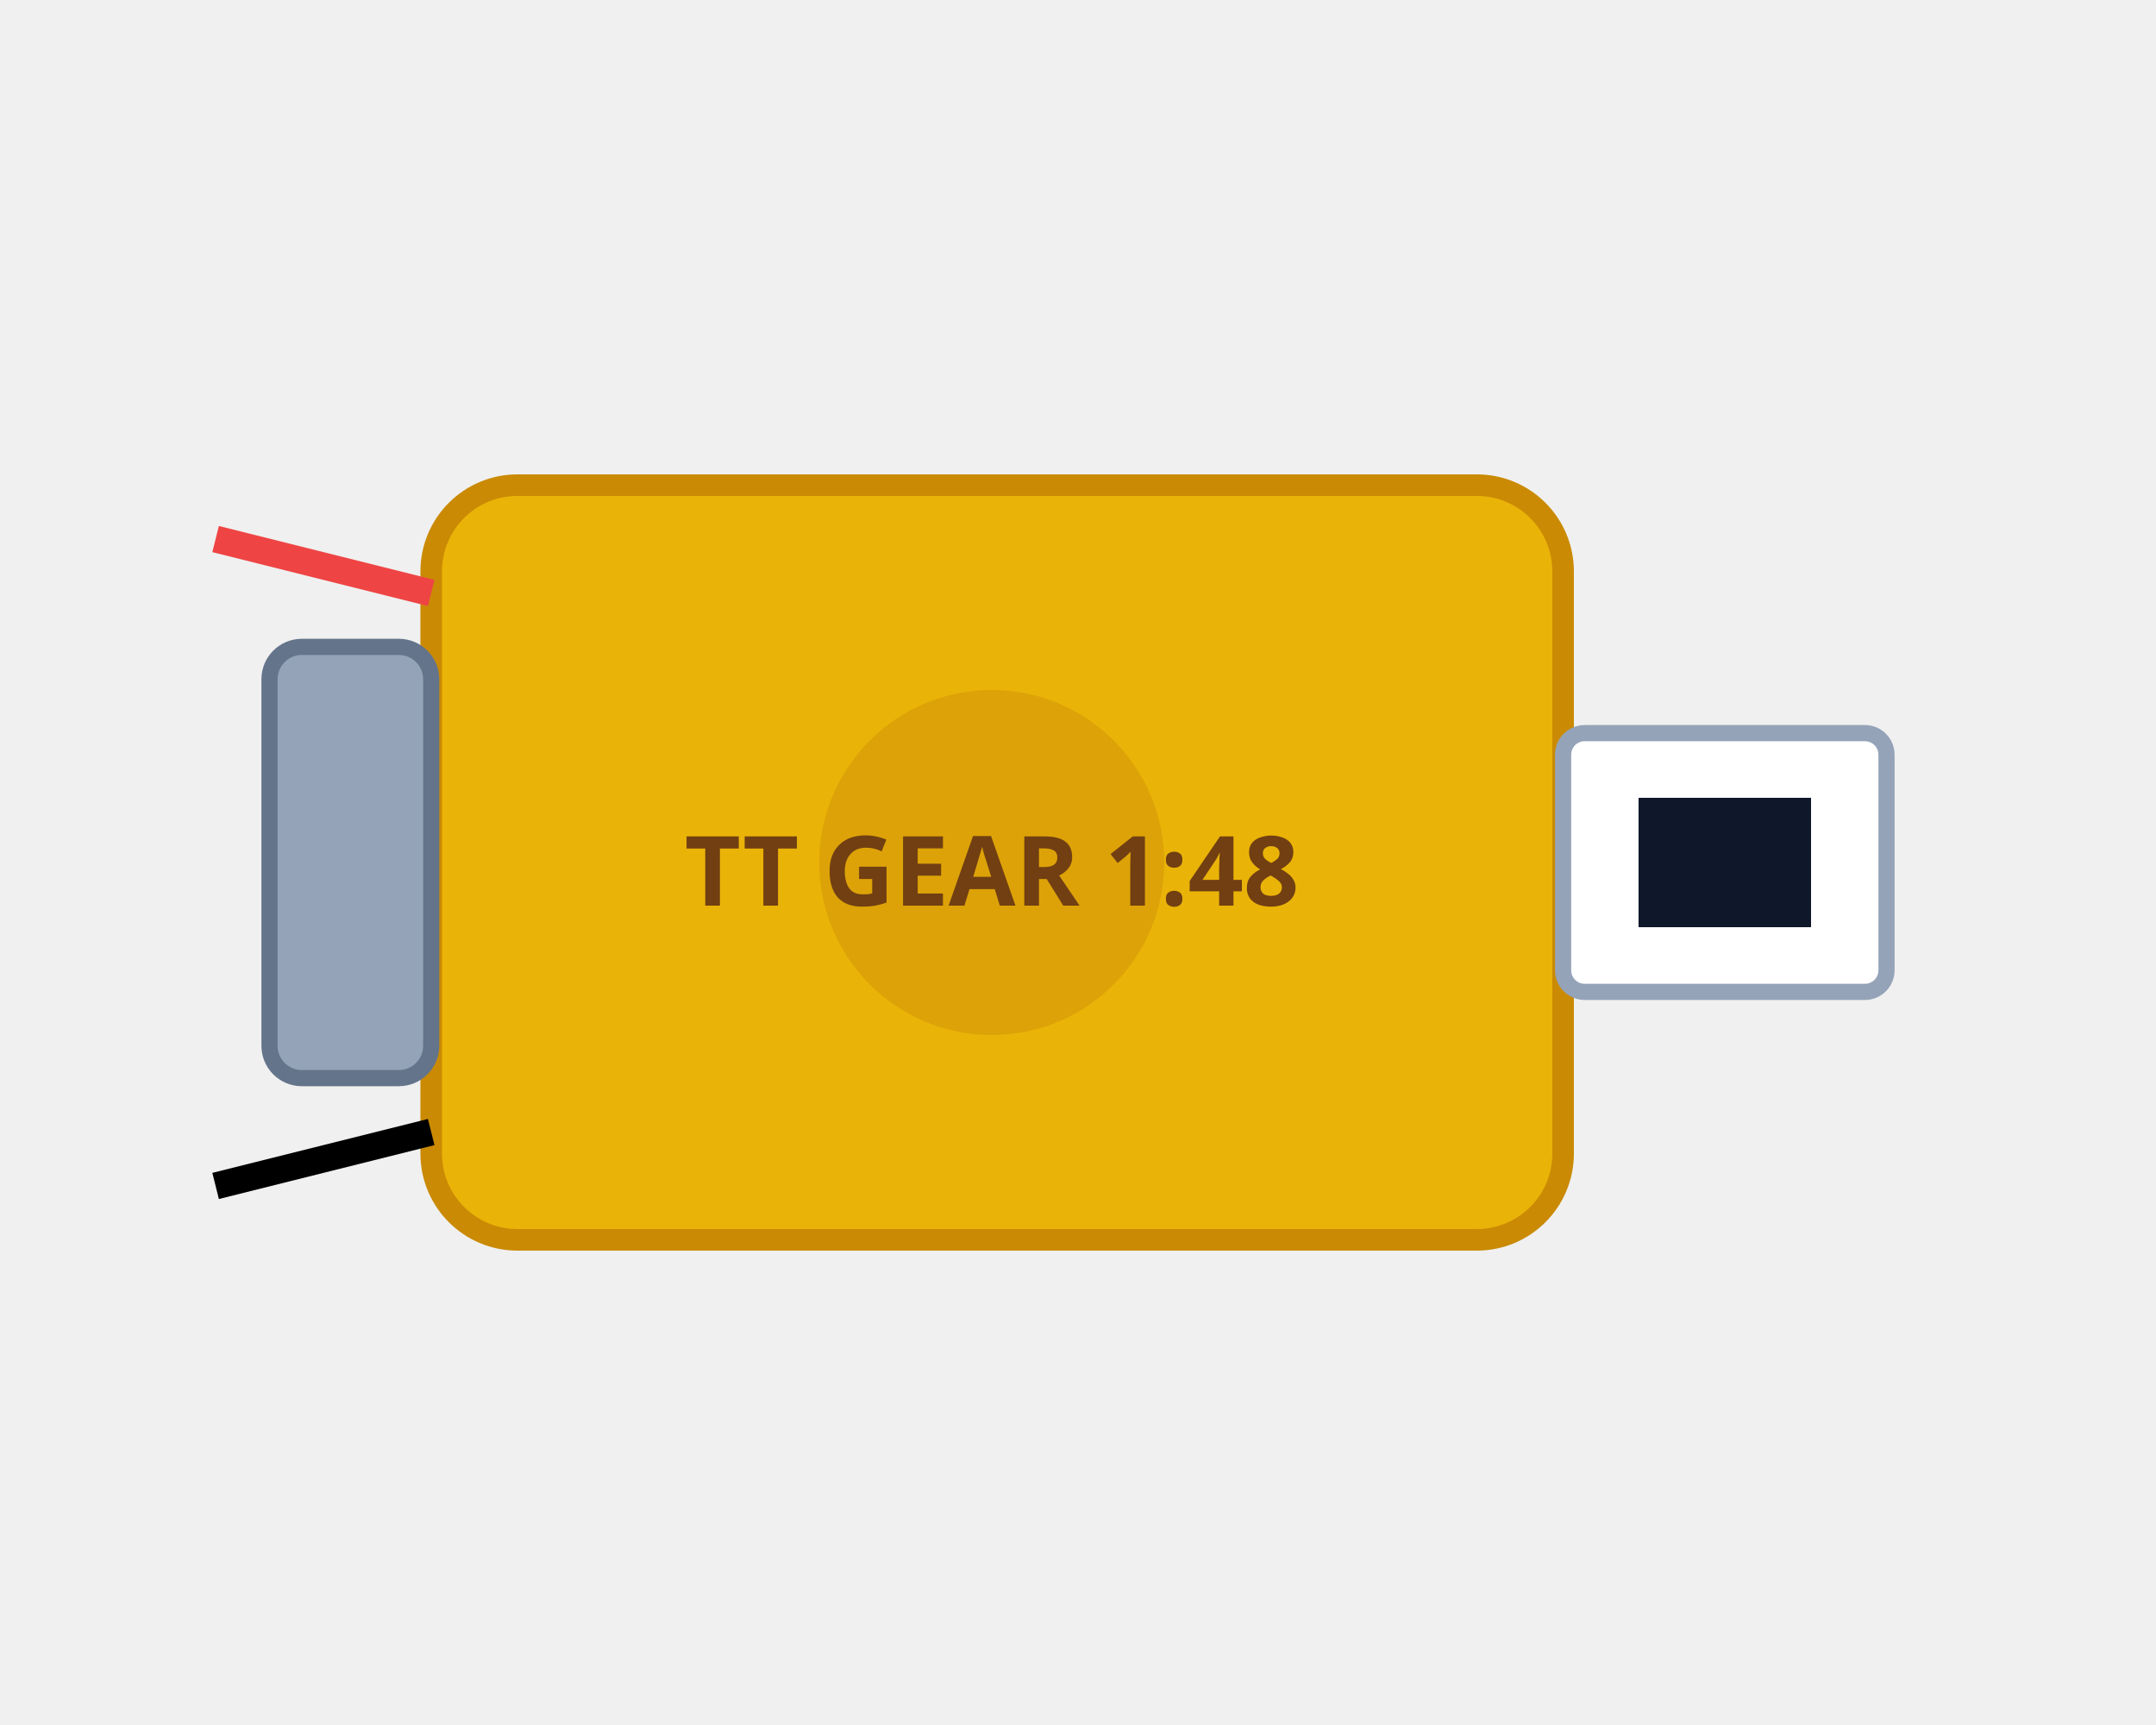
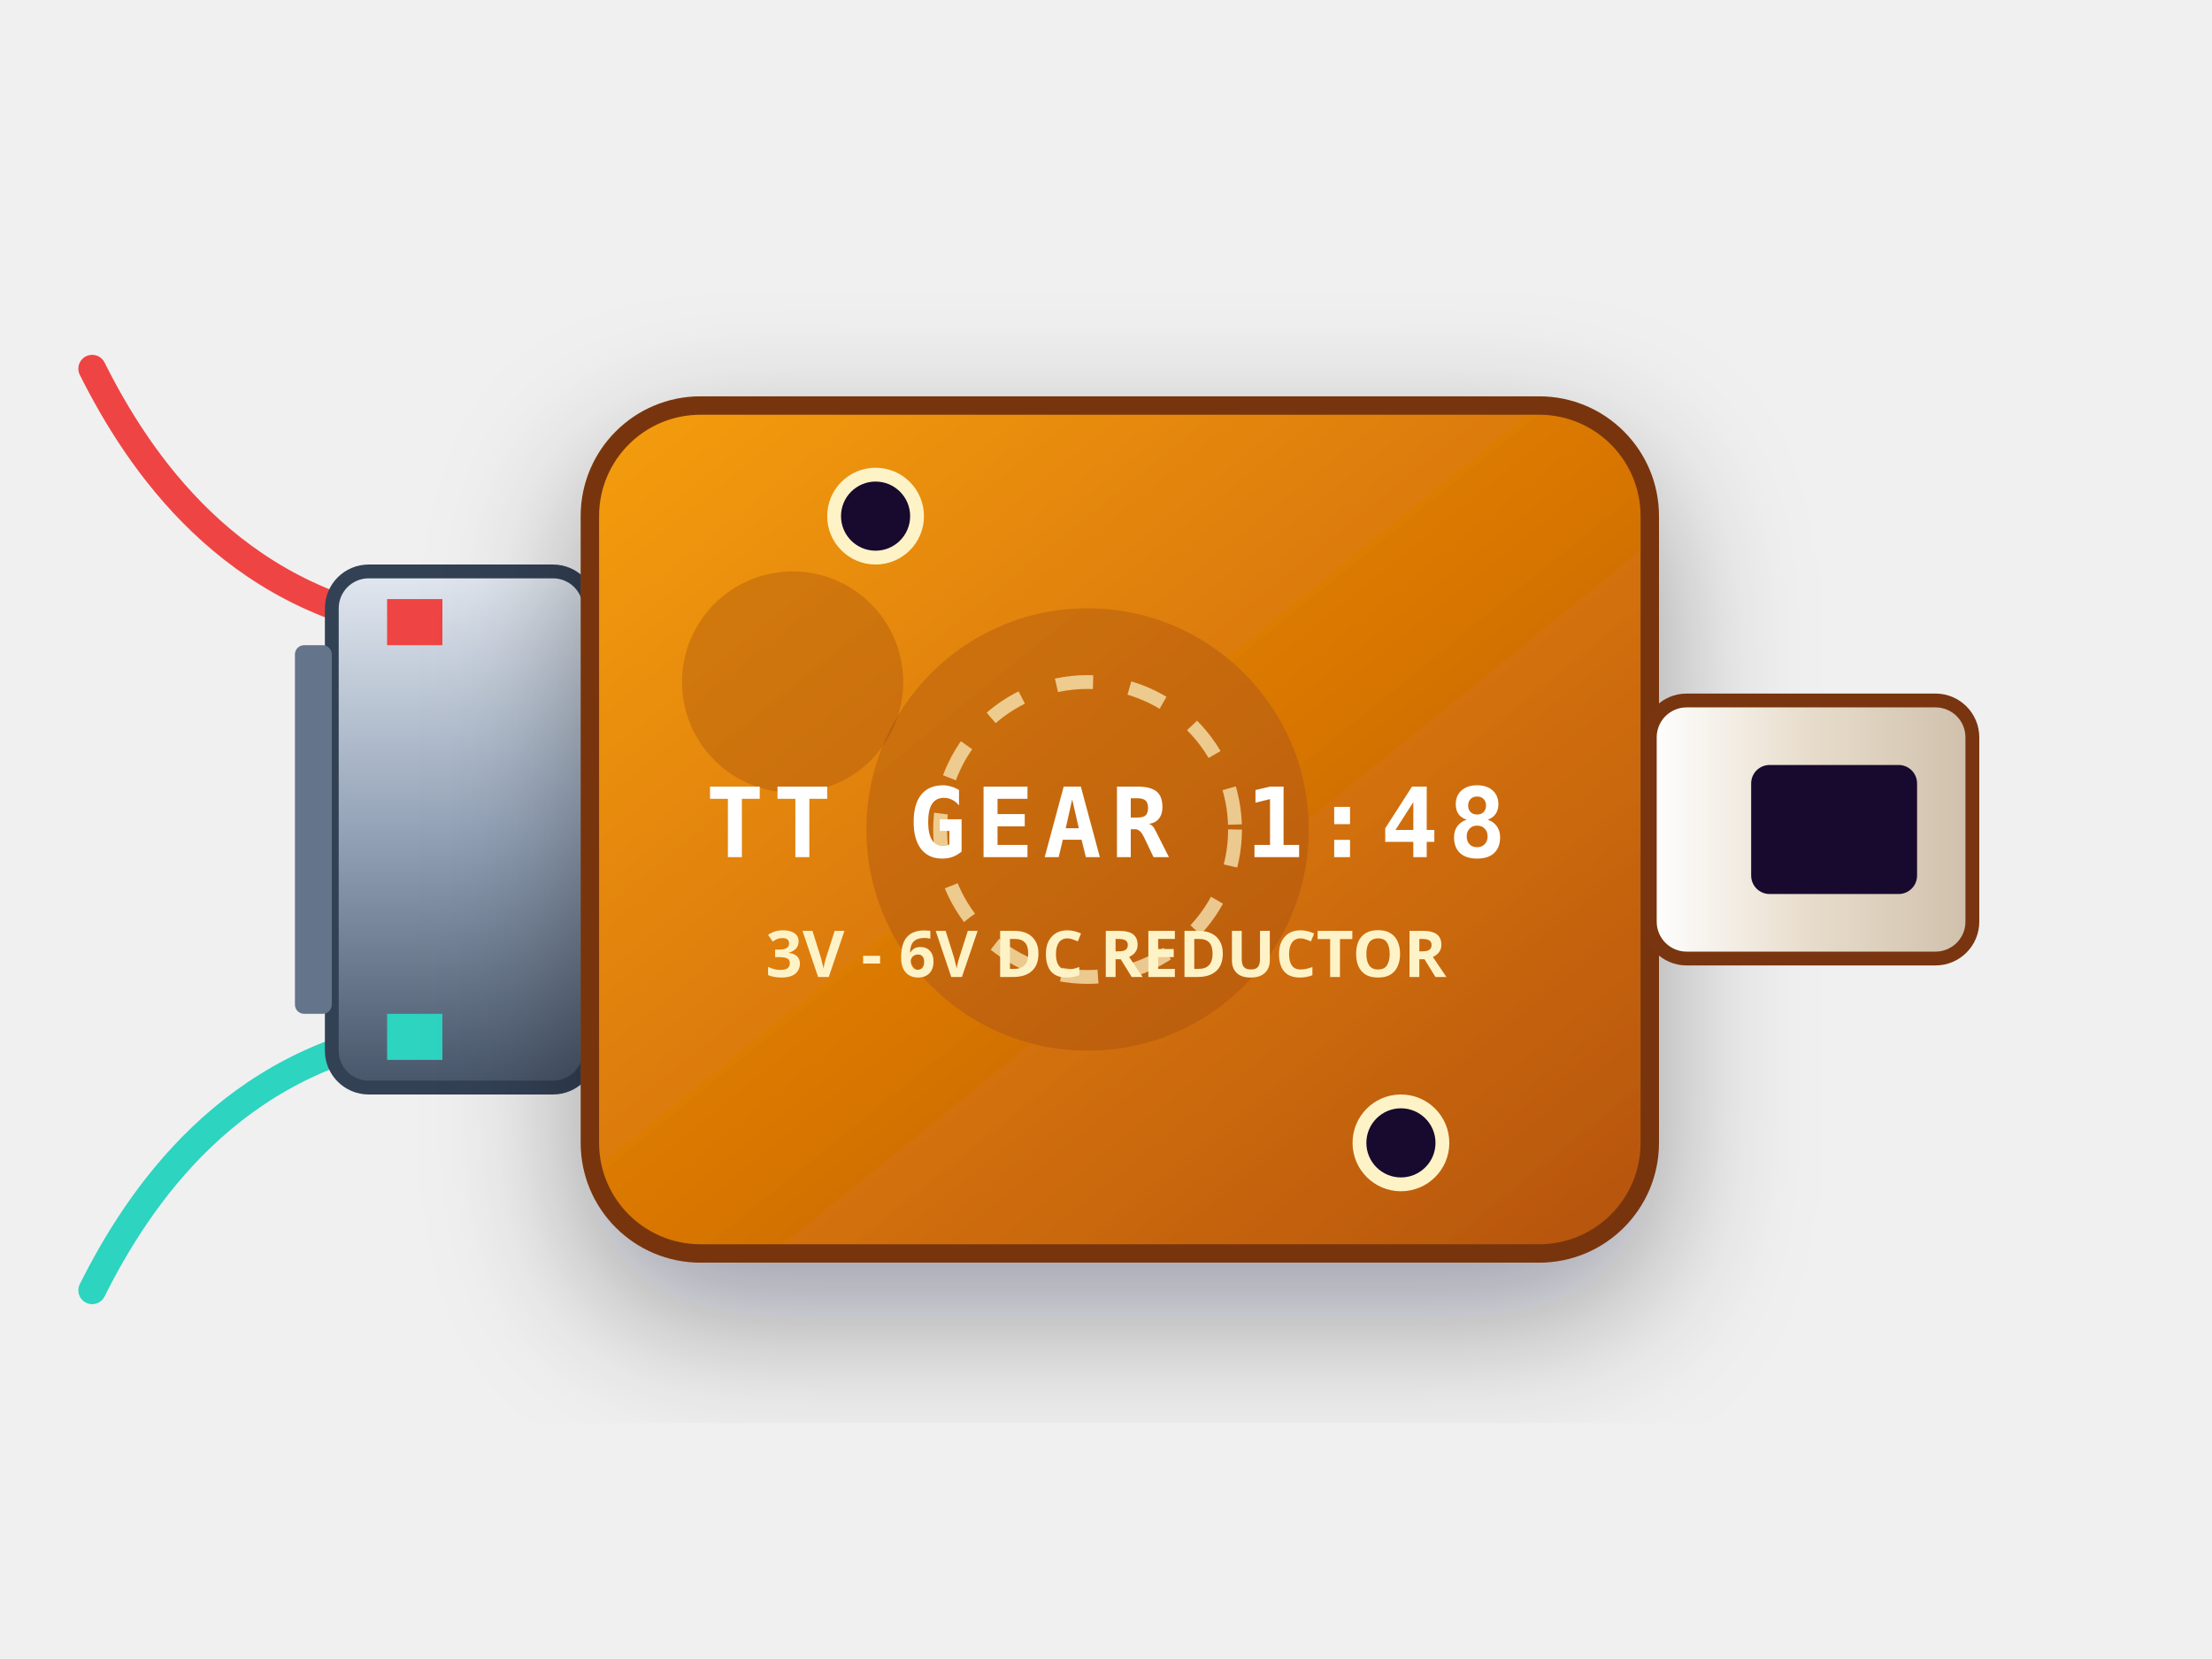
- <svg xmlns="http://www.w3.org/2000/svg" viewBox="0 0 200 160">
-   <rect x="40" y="45" width="105" height="70" rx="8" fill="#eab308" stroke="#ca8a04" stroke-width="2" />
-   <rect x="25" y="60" width="15" height="40" rx="3" fill="#94a3b8" stroke="#64748b" stroke-width="1.5" />
-   <circle cx="92" cy="80" r="16" fill="#ca8a04" opacity="0.4" />
-   <rect x="145" y="68" width="30" height="24" rx="2" fill="#ffffff" stroke="#94a3b8" stroke-width="1.5" />
-   <rect x="152" y="74" width="16" height="12" fill="#0f172a" />
-   <text x="92" y="84" font-family="sans-serif" font-size="9" fill="#713f12" font-weight="bold" text-anchor="middle">TT GEAR 1:48</text>
-   <path d="M 40 55 L 20 50" stroke="#ef4444" stroke-width="2.5" fill="none" />
-   <path d="M 40 105 L 20 110" stroke="#000000" stroke-width="2.5" fill="none" />
+ <svg xmlns="http://www.w3.org/2000/svg" viewBox="0 0 240 180" width="100%" height="100%">
+   <defs>
+     <linearGradient id="gearboxGrad" x1="0%" y1="0%" x2="100%" y2="100%">
+       <stop offset="0%" stop-color="#f59e0b" />
+       <stop offset="50%" stop-color="#d97706" />
+       <stop offset="100%" stop-color="#b45309" />
+     </linearGradient>
+     <linearGradient id="dcMotorMetal" x1="0%" y1="0%" x2="0%" y2="100%">
+       <stop offset="0%" stop-color="#e2e8f0" />
+       <stop offset="50%" stop-color="#94a3b8" />
+       <stop offset="100%" stop-color="#475569" />
+     </linearGradient>
+     <linearGradient id="whiteShaft" x1="0%" y1="0%" x2="100%" y2="0%">
+       <stop offset="0%" stop-color="#ffffff" />
+       <stop offset="50%" stop-color="#e7dccb" />
+       <stop offset="100%" stop-color="#cfc0ab" />
+     </linearGradient>
+     <filter id="motorShadow" x="-20%" y="-20%" width="140%" height="140%">
+       <feDropShadow dx="0" dy="6" stdDeviation="8" flood-color="#0c0418" flood-opacity="0.35" />
+     </filter>
+   </defs>
+   <path d="M 45 68 C 25 65 15 50 10 40" stroke="#ef4444" stroke-width="3" fill="none" stroke-linecap="round" />
+   <path d="M 45 112 C 25 115 15 130 10 140" stroke="#2dd4bf" stroke-width="3" fill="none" stroke-linecap="round" />
+   <g id="dcCan">
+     <rect x="36" y="62" width="28" height="56" rx="4" fill="url(#dcMotorMetal)" stroke="#334155" stroke-width="1.5" />
+     <rect x="32" y="70" width="4" height="40" rx="1" fill="#64748b" />
+     <rect x="42" y="65" width="6" height="5" fill="#ef4444" />
+     <rect x="42" y="110" width="6" height="5" fill="#2dd4bf" />
+   </g>
+   <g filter="url(#motorShadow)">
+     <rect x="64" y="44" width="115" height="92" rx="12" fill="url(#gearboxGrad)" stroke="#78350f" stroke-width="2" />
+     <circle cx="118" cy="90" r="24" fill="#92400e" opacity="0.3" />
+     <circle cx="118" cy="90" r="16" fill="none" stroke="#fef3c7" stroke-width="1.5" stroke-dasharray="4,4" opacity="0.7" />
+     <circle cx="86" cy="74" r="12" fill="#92400e" opacity="0.3" />
+   </g>
+   <rect x="179" y="76" width="35" height="28" rx="4" fill="url(#whiteShaft)" stroke="#78350f" stroke-width="1.5" />
+   <rect x="190" y="83" width="18" height="14" rx="2" fill="#18092e" />
+   <circle cx="95" cy="56" r="4.5" fill="#18092e" stroke="#fef3c7" stroke-width="1.5" />
+   <circle cx="152" cy="124" r="4.5" fill="#18092e" stroke="#fef3c7" stroke-width="1.5" />
+   <text x="120" y="93" font-family="'IBM Plex Mono', monospace" font-size="10.5" fill="#ffffff" font-weight="700" text-anchor="middle" letter-spacing="1">TT GEAR 1:48</text>
+   <text x="120" y="106" font-family="'DM Sans', sans-serif" font-size="7" fill="#fef3c7" text-anchor="middle" font-weight="600">3V - 6V DC REDUCTOR</text>
</svg>
